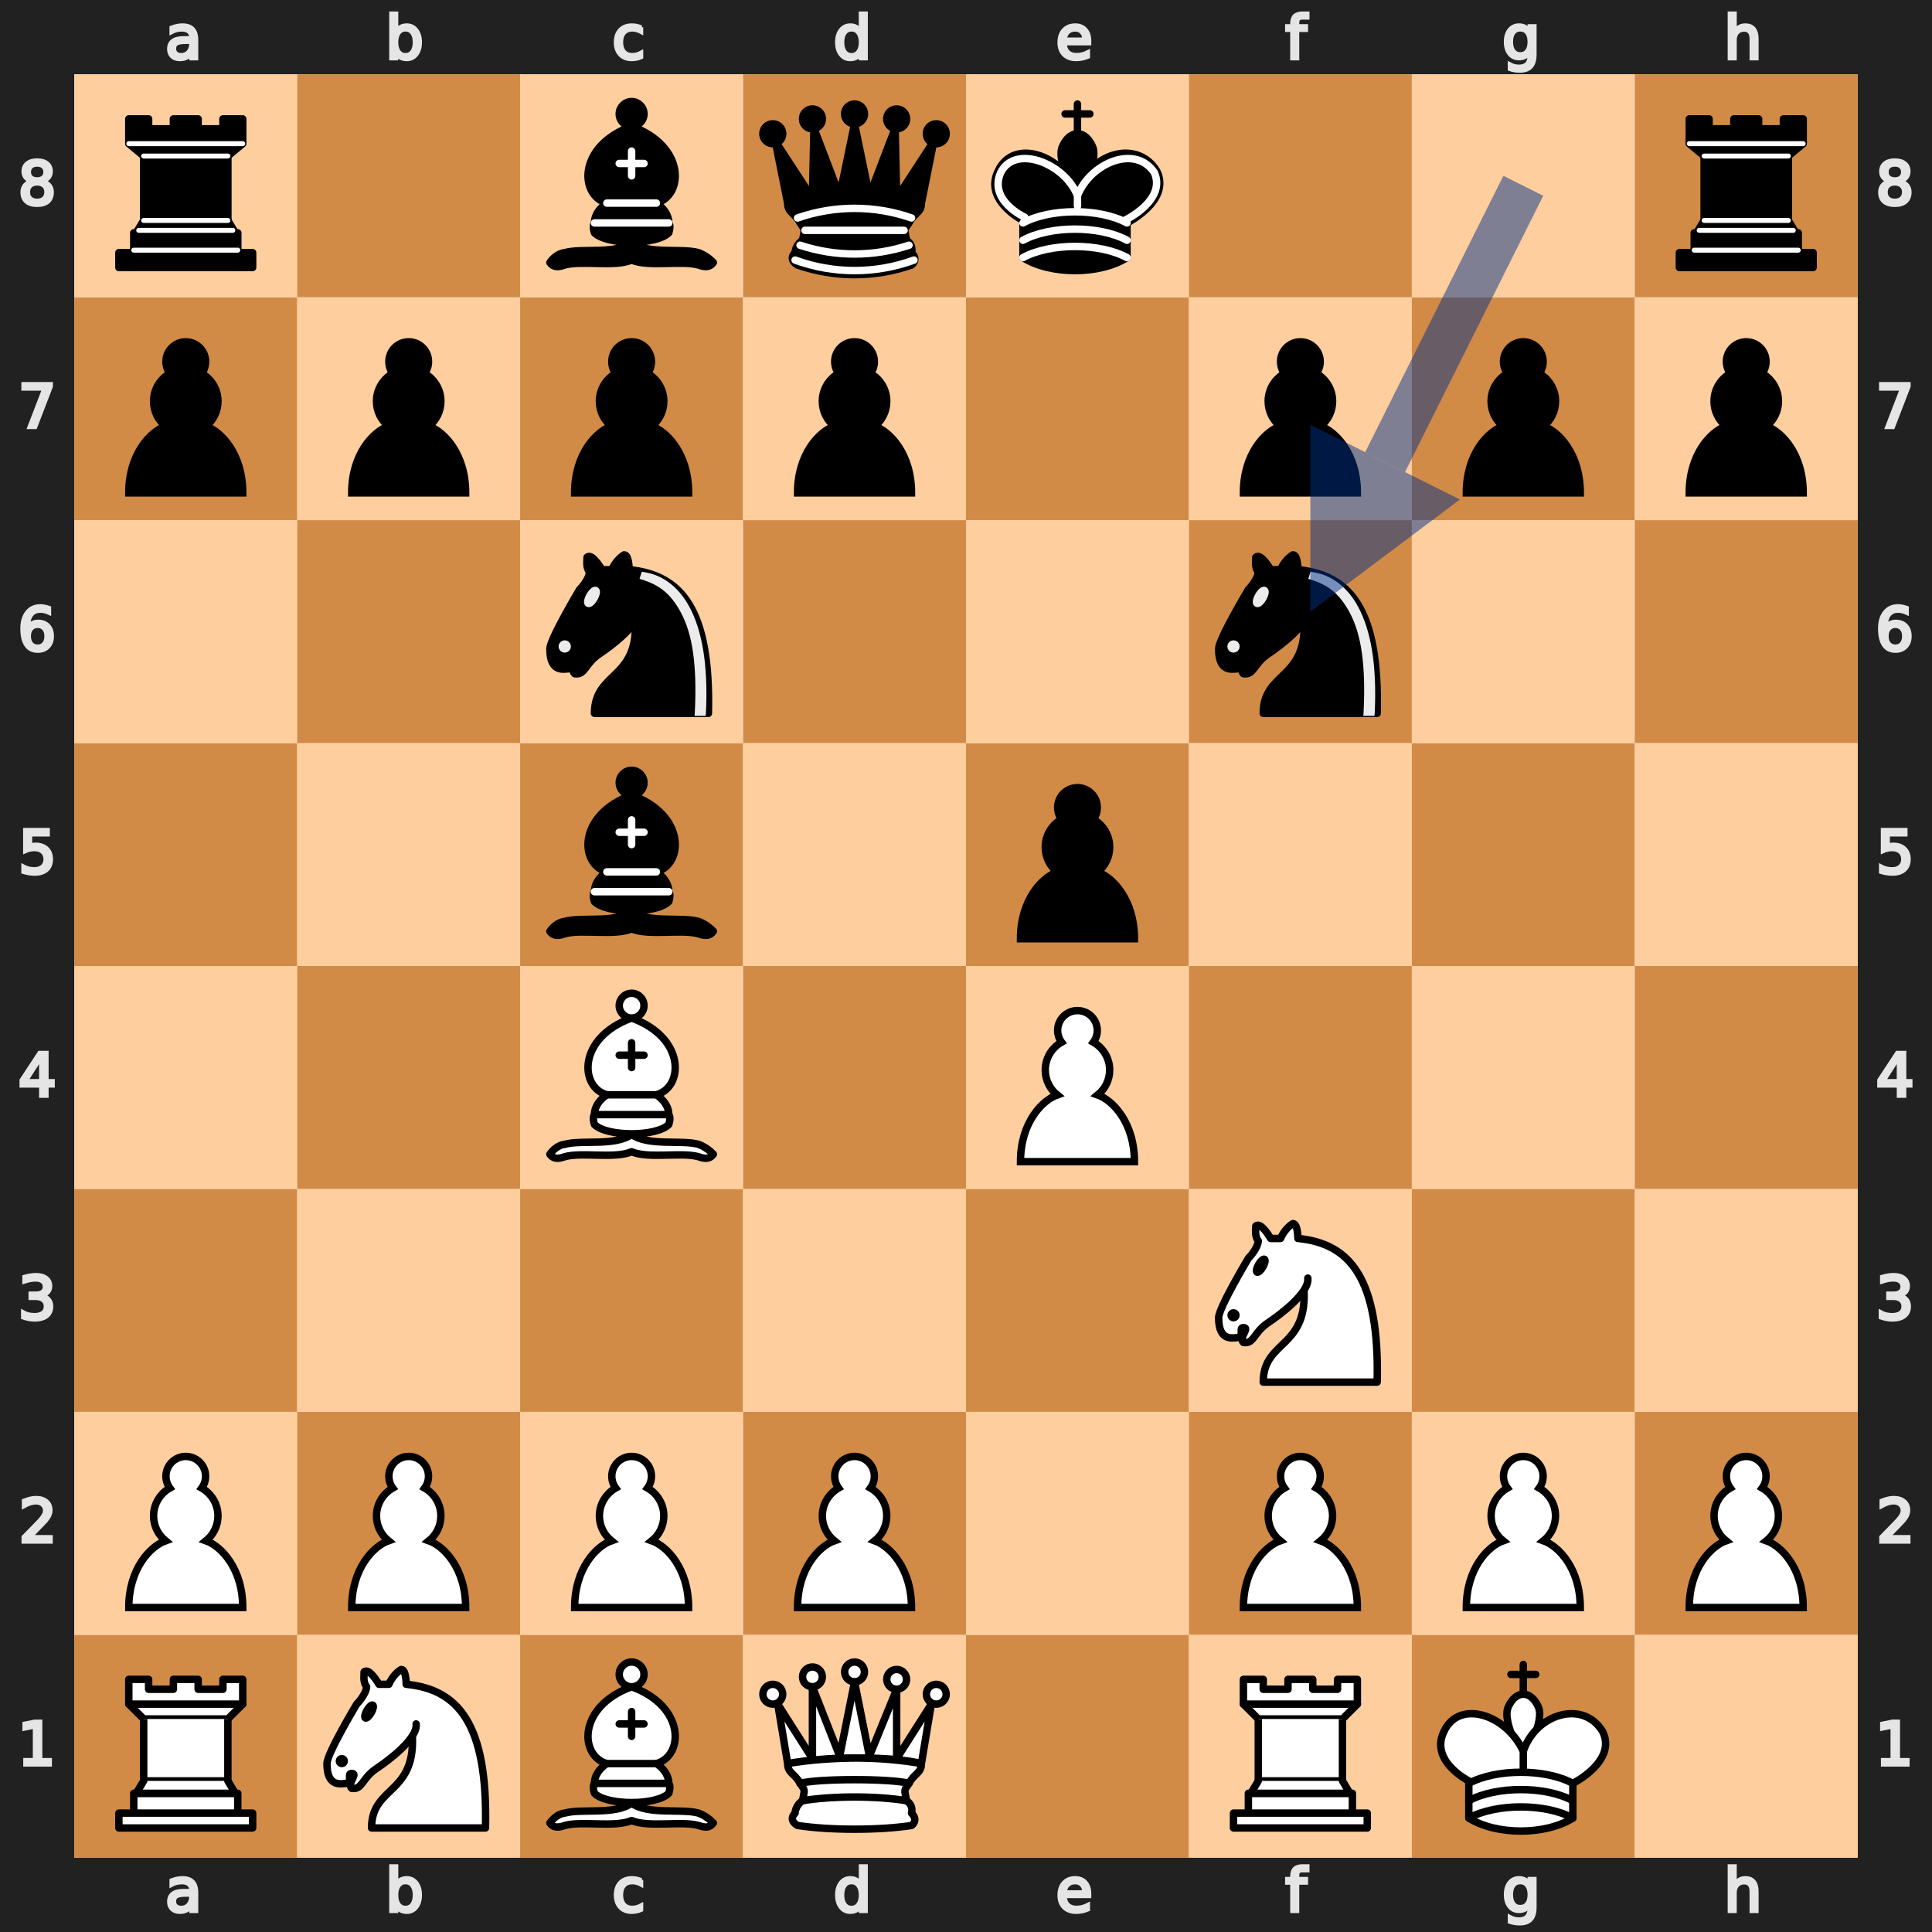
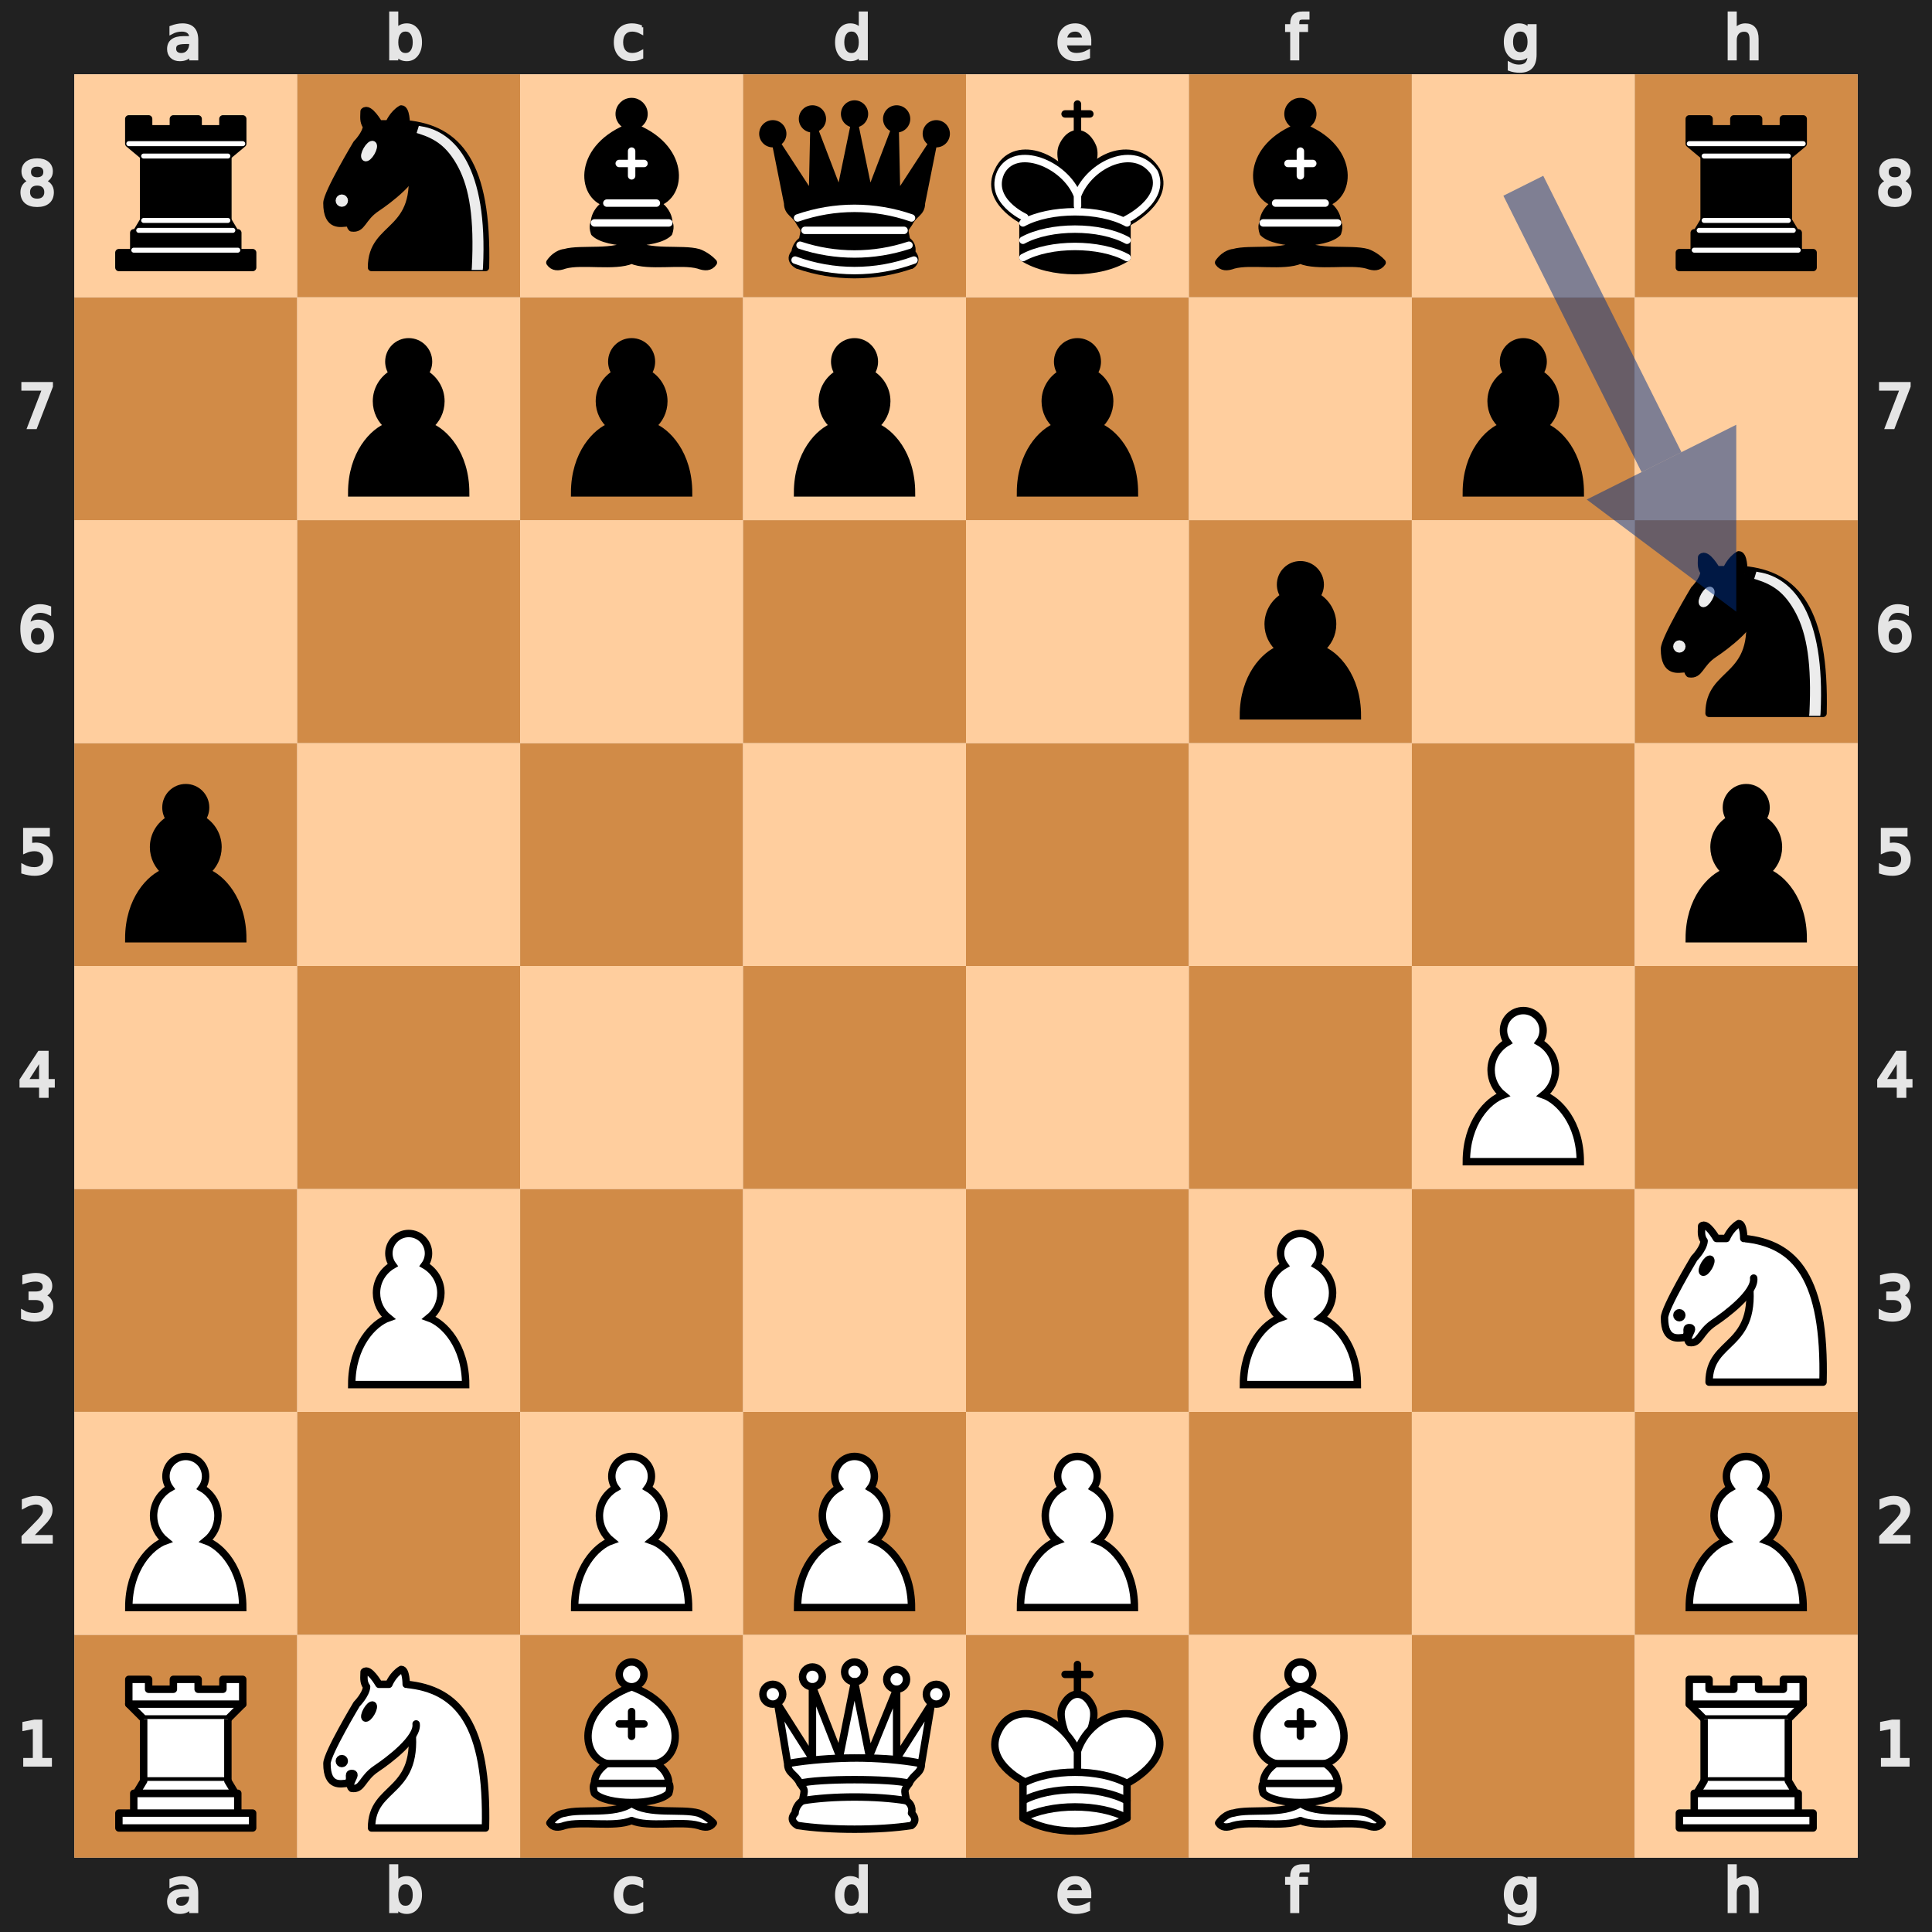
<svg xmlns="http://www.w3.org/2000/svg" xmlns:xlink="http://www.w3.org/1999/xlink" viewBox="0 0 390 390" width="400" height="400">
  <defs>
    <g id="white-pawn" class="white pawn">
      <path d="M22.5 9c-2.21 0-4 1.79-4 4 0 .89.29 1.71.78 2.38C17.33 16.5 16 18.59 16 21c0 2.03.94 3.84 2.41 5.03-3 1.06-7.41 5.55-7.41 13.47h23c0-7.92-4.41-12.41-7.41-13.47 1.47-1.19 2.41-3 2.41-5.03 0-2.41-1.33-4.5-3.28-5.62.49-.67.78-1.49.78-2.38 0-2.21-1.79-4-4-4z" fill="#fff" stroke="#000" stroke-width="1.5" stroke-linecap="round" />
    </g>
    <g id="white-knight" class="white knight" fill="none" fill-rule="evenodd" stroke="#000" stroke-width="1.5" stroke-linecap="round" stroke-linejoin="round">
      <path d="M 22,10 C 32.5,11 38.5,18 38,39 L 15,39 C 15,30 25,32.5 23,18" style="fill:#ffffff; stroke:#000000;" />
      <path d="M 24,18 C 24.38,20.91 18.45,25.37 16,27 C 13,29 13.18,31.34 11,31 C 9.958,30.06 12.41,27.96 11,28 C 10,28 11.19,29.23 10,30 C 9,30 5.997,31 6,26 C 6,24 12,14 12,14 C 12,14 13.89,12.1 14,10.5 C 13.27,9.506 13.5,8.5 13.5,7.5 C 14.5,6.5 16.5,10 16.5,10 L 18.5,10 C 18.5,10 19.28,8.008 21,7 C 22,7 22,10 22,10" style="fill:#ffffff; stroke:#000000;" />
      <path d="M 9.5 25.5 A 0.5 0.5 0 1 1 8.5,25.5 A 0.5 0.5 0 1 1 9.5 25.5 z" style="fill:#000000; stroke:#000000;" />
      <path d="M 15 15.5 A 0.5 1.5 0 1 1 14,15.5 A 0.5 1.5 0 1 1 15 15.5 z" transform="matrix(0.866,0.5,-0.5,0.866,9.693,-5.173)" style="fill:#000000; stroke:#000000;" />
    </g>
    <g id="white-bishop" class="white bishop" fill="none" fill-rule="evenodd" stroke="#000" stroke-width="1.5" stroke-linecap="round" stroke-linejoin="round">
      <g fill="#fff" stroke-linecap="butt">
        <path d="M9 36c3.39-.97 10.11.43 13.5-2 3.39 2.43 10.11 1.03 13.5 2 0 0 1.65.54 3 2-.68.97-1.65.99-3 .5-3.39-.97-10.11.46-13.5-1-3.39 1.46-10.11.03-13.5 1-1.354.49-2.323.47-3-.5 1.354-1.94 3-2 3-2zM15 32c2.5 2.5 12.5 2.5 15 0 .5-1.5 0-2 0-2 0-2.5-2.5-4-2.5-4 5.5-1.5 6-11.5-5-15.5-11 4-10.5 14-5 15.5 0 0-2.5 1.5-2.5 4 0 0-.5.5 0 2zM25 8a2.5 2.5 0 1 1-5 0 2.5 2.5 0 1 1 5 0z" />
      </g>
      <path d="M17.5 26h10M15 30h15m-7.5-14.5v5M20 18h5" stroke-linejoin="miter" />
    </g>
    <g id="white-rook" class="white rook" fill="#fff" fill-rule="evenodd" stroke="#000" stroke-width="1.5" stroke-linecap="round" stroke-linejoin="round">
      <path d="M9 39h27v-3H9v3zM12 36v-4h21v4H12zM11 14V9h4v2h5V9h5v2h5V9h4v5" stroke-linecap="butt" />
      <path d="M34 14l-3 3H14l-3-3" />
      <path d="M31 17v12.5H14V17" stroke-linecap="butt" stroke-linejoin="miter" />
      <path d="M31 29.5l1.5 2.5h-20l1.5-2.5" />
      <path d="M11 14h23" fill="none" stroke-linejoin="miter" />
    </g>
    <g id="white-queen" class="white queen" fill="#fff" fill-rule="evenodd" stroke="#000" stroke-width="1.5" stroke-linecap="round" stroke-linejoin="round">
      <path d="M8 12a2 2 0 1 1-4 0 2 2 0 1 1 4 0zM24.5 7.5a2 2 0 1 1-4 0 2 2 0 1 1 4 0zM41 12a2 2 0 1 1-4 0 2 2 0 1 1 4 0zM16 8.5a2 2 0 1 1-4 0 2 2 0 1 1 4 0zM33 9a2 2 0 1 1-4 0 2 2 0 1 1 4 0z" />
      <path d="M9 26c8.5-1.5 21-1.5 27 0l2-12-7 11V11l-5.5 13.5-3-15-3 15-5.5-14V25L7 14l2 12zM9 26c0 2 1.5 2 2.5 4 1 1.5 1 1 .5 3.5-1.5 1-1.5 2.5-1.5 2.5-1.5 1.5.5 2.5.5 2.5 6.5 1 16.5 1 23 0 0 0 1.5-1 0-2.5 0 0 .5-1.5-1-2.5-.5-2.5-.5-2 .5-3.5 1-2 2.5-2 2.5-4-8.5-1.5-18.5-1.5-27 0z" stroke-linecap="butt" />
      <path d="M11.5 30c3.5-1 18.5-1 22 0M12 33.5c6-1 15-1 21 0" fill="none" />
    </g>
    <g id="white-king" class="white king" fill="none" fill-rule="evenodd" stroke="#000" stroke-width="1.5" stroke-linecap="round" stroke-linejoin="round">
      <path d="M22.5 11.63V6M20 8h5" stroke-linejoin="miter" />
      <path d="M22.5 25s4.5-7.5 3-10.5c0 0-1-2.5-3-2.5s-3 2.5-3 2.5c-1.5 3 3 10.5 3 10.5" fill="#fff" stroke-linecap="butt" stroke-linejoin="miter" />
      <path d="M11.5 37c5.5 3.5 15.5 3.5 21 0v-7s9-4.5 6-10.5c-4-6.5-13.5-3.5-16 4V27v-3.5c-3.5-7.5-13-10.5-16-4-3 6 5 10 5 10V37z" fill="#fff" />
      <path d="M11.5 30c5.5-3 15.5-3 21 0m-21 3.5c5.5-3 15.5-3 21 0m-21 3.5c5.5-3 15.5-3 21 0" />
    </g>
    <g id="black-pawn" class="black pawn">
      <path d="M22.5 9c-2.21 0-4 1.79-4 4 0 .89.29 1.71.78 2.38C17.33 16.5 16 18.59 16 21c0 2.03.94 3.84 2.41 5.03-3 1.06-7.41 5.55-7.41 13.47h23c0-7.92-4.41-12.41-7.41-13.47 1.47-1.19 2.41-3 2.41-5.03 0-2.41-1.33-4.5-3.28-5.62.49-.67.78-1.49.78-2.38 0-2.21-1.79-4-4-4z" fill="#000" stroke="#000" stroke-width="1.5" stroke-linecap="round" />
    </g>
    <g id="black-knight" class="black knight" fill="none" fill-rule="evenodd" stroke="#000" stroke-width="1.5" stroke-linecap="round" stroke-linejoin="round">
      <path d="M 22,10 C 32.5,11 38.5,18 38,39 L 15,39 C 15,30 25,32.5 23,18" style="fill:#000000; stroke:#000000;" />
      <path d="M 24,18 C 24.38,20.91 18.45,25.37 16,27 C 13,29 13.18,31.34 11,31 C 9.958,30.06 12.41,27.96 11,28 C 10,28 11.19,29.23 10,30 C 9,30 5.997,31 6,26 C 6,24 12,14 12,14 C 12,14 13.89,12.1 14,10.5 C 13.27,9.506 13.5,8.5 13.5,7.5 C 14.5,6.5 16.5,10 16.5,10 L 18.5,10 C 18.5,10 19.28,8.008 21,7 C 22,7 22,10 22,10" style="fill:#000000; stroke:#000000;" />
      <path d="M 9.5 25.5 A 0.5 0.5 0 1 1 8.5,25.5 A 0.5 0.5 0 1 1 9.5 25.5 z" style="fill:#ececec; stroke:#ececec;" />
      <path d="M 15 15.5 A 0.5 1.5 0 1 1 14,15.5 A 0.5 1.5 0 1 1 15 15.5 z" transform="matrix(0.866,0.5,-0.5,0.866,9.693,-5.173)" style="fill:#ececec; stroke:#ececec;" />
      <path d="M 24.55,10.4 L 24.1,11.85 L 24.6,12 C 27.75,13 30.25,14.49 32.5,18.75 C 34.75,23.01 35.75,29.06 35.25,39 L 35.2,39.5 L 37.45,39.5 L 37.5,39 C 38,28.94 36.62,22.15 34.25,17.66 C 31.88,13.17 28.46,11.02 25.06,10.5 L 24.55,10.4 z " style="fill:#ececec; stroke:none;" />
    </g>
    <g id="black-bishop" class="black bishop" fill="none" fill-rule="evenodd" stroke="#000" stroke-width="1.5" stroke-linecap="round" stroke-linejoin="round">
      <path d="M9 36c3.39-.97 10.11.43 13.5-2 3.39 2.43 10.11 1.03 13.5 2 0 0 1.65.54 3 2-.68.97-1.65.99-3 .5-3.39-.97-10.11.46-13.5-1-3.39 1.46-10.11.03-13.5 1-1.354.49-2.323.47-3-.5 1.354-1.94 3-2 3-2zm6-4c2.5 2.5 12.5 2.5 15 0 .5-1.5 0-2 0-2 0-2.5-2.5-4-2.5-4 5.5-1.5 6-11.5-5-15.5-11 4-10.5 14-5 15.5 0 0-2.5 1.5-2.5 4 0 0-.5.5 0 2zM25 8a2.5 2.5 0 1 1-5 0 2.5 2.5 0 1 1 5 0z" fill="#000" stroke-linecap="butt" />
      <path d="M17.5 26h10M15 30h15m-7.5-14.5v5M20 18h5" stroke="#fff" stroke-linejoin="miter" />
    </g>
    <g id="black-rook" class="black rook" fill="#000" fill-rule="evenodd" stroke="#000" stroke-width="1.5" stroke-linecap="round" stroke-linejoin="round">
      <path d="M9 39h27v-3H9v3zM12.5 32l1.5-2.5h17l1.5 2.5h-20zM12 36v-4h21v4H12z" stroke-linecap="butt" />
      <path d="M14 29.5v-13h17v13H14z" stroke-linecap="butt" stroke-linejoin="miter" />
      <path d="M14 16.5L11 14h23l-3 2.5H14zM11 14V9h4v2h5V9h5v2h5V9h4v5H11z" stroke-linecap="butt" />
      <path d="M12 35.5h21M13 31.5h19M14 29.5h17M14 16.5h17M11 14h23" fill="none" stroke="#fff" stroke-width="1" stroke-linejoin="miter" />
    </g>
    <g id="black-queen" class="black queen" fill="#000" fill-rule="evenodd" stroke="#000" stroke-width="1.5" stroke-linecap="round" stroke-linejoin="round">
      <g fill="#000" stroke="none">
        <circle cx="6" cy="12" r="2.75" />
        <circle cx="14" cy="9" r="2.75" />
        <circle cx="22.5" cy="8" r="2.75" />
        <circle cx="31" cy="9" r="2.75" />
        <circle cx="39" cy="12" r="2.75" />
      </g>
      <path d="M9 26c8.5-1.5 21-1.5 27 0l2.5-12.5L31 25l-.3-14.1-5.2 13.6-3-14.5-3 14.5-5.2-13.6L14 25 6.5 13.5 9 26zM9 26c0 2 1.5 2 2.5 4 1 1.5 1 1 .5 3.5-1.5 1-1.5 2.5-1.5 2.5-1.5 1.5.5 2.5.5 2.5 6.5 1 16.5 1 23 0 0 0 1.5-1 0-2.5 0 0 .5-1.5-1-2.5-.5-2.5-.5-2 .5-3.5 1-2 2.5-2 2.5-4-8.5-1.5-18.5-1.5-27 0z" stroke-linecap="butt" />
      <path d="M11 38.5a35 35 1 0 0 23 0" fill="none" stroke-linecap="butt" />
      <path d="M11 29a35 35 1 0 1 23 0M12.5 31.5h20M11.5 34.5a35 35 1 0 0 22 0M10.5 37.5a35 35 1 0 0 24 0" fill="none" stroke="#fff" />
    </g>
    <g id="black-king" class="black king" fill="none" fill-rule="evenodd" stroke="#000" stroke-width="1.5" stroke-linecap="round" stroke-linejoin="round">
      <path d="M22.5 11.63V6" stroke-linejoin="miter" />
      <path d="M22.5 25s4.5-7.5 3-10.5c0 0-1-2.5-3-2.5s-3 2.5-3 2.5c-1.5 3 3 10.5 3 10.5" fill="#000" stroke-linecap="butt" stroke-linejoin="miter" />
      <path d="M11.5 37c5.5 3.5 15.5 3.5 21 0v-7s9-4.5 6-10.5c-4-6.5-13.5-3.5-16 4V27v-3.5c-3.5-7.5-13-10.5-16-4-3 6 5 10 5 10V37z" fill="#000" />
      <path d="M20 8h5" stroke-linejoin="miter" />
      <path d="M32 29.5s8.5-4 6.03-9.65C34.15 14 25 18 22.5 24.5l.01 2.1-.01-2.1C20 18 9.906 14 6.997 19.85c-2.497 5.65 4.853 9 4.853 9M11.5 30c5.5-3 15.5-3 21 0m-21 3.5c5.5-3 15.5-3 21 0m-21 3.5c5.5-3 15.5-3 21 0" stroke="#fff" />
    </g>
  </defs>
  <rect x="7.5" y="7.5" width="375" height="375" fill="none" stroke="#212121" stroke-width="15" />
  <g transform="translate(20, 1) scale(0.75, 0.75)" fill="#e5e5e5" stroke="#e5e5e5">
    <path d="M23.328 10.016q-1.742 0-2.414.398-.672.398-.672 1.36 0 .765.5 1.218.508.445 1.375.445 1.196 0 1.914-.843.727-.852.727-2.258v-.32zm2.867-.594v4.992h-1.437v-1.328q-.492.797-1.227 1.18-.734.375-1.797.375-1.343 0-2.14-.75-.79-.758-.79-2.024 0-1.476.985-2.226.992-.75 2.953-.75h2.016V8.75q0-.992-.656-1.531-.649-.547-1.829-.547-.75 0-1.46.18-.711.18-1.368.539V6.062q.79-.304 1.532-.453.742-.156 1.445-.156 1.898 0 2.836.984.937.985.937 2.985z" />
  </g>
  <g transform="translate(20, 375) scale(0.75, 0.75)" fill="#e5e5e5" stroke="#e5e5e5">
    <path d="M23.328 10.016q-1.742 0-2.414.398-.672.398-.672 1.36 0 .765.5 1.218.508.445 1.375.445 1.196 0 1.914-.843.727-.852.727-2.258v-.32zm2.867-.594v4.992h-1.437v-1.328q-.492.797-1.227 1.18-.734.375-1.797.375-1.343 0-2.14-.75-.79-.758-.79-2.024 0-1.476.985-2.226.992-.75 2.953-.75h2.016V8.75q0-.992-.656-1.531-.649-.547-1.829-.547-.75 0-1.46.18-.711.18-1.368.539V6.062q.79-.304 1.532-.453.742-.156 1.445-.156 1.898 0 2.836.984.937.985.937 2.985z" />
  </g>
  <g transform="translate(65, 1) scale(0.75, 0.75)" fill="#e5e5e5" stroke="#e5e5e5">
    <path d="M24.922 10.047q0-1.586-.656-2.485-.649-.906-1.79-.906-1.14 0-1.796.906-.649.899-.649 2.485 0 1.586.649 2.492.656.898 1.797.898 1.14 0 1.789-.898.656-.906.656-2.492zm-4.89-3.055q.452-.781 1.14-1.156.695-.383 1.656-.383 1.594 0 2.586 1.266 1 1.265 1 3.328 0 2.062-1 3.328-.992 1.266-2.586 1.266-.96 0-1.656-.375-.688-.383-1.14-1.164v1.312h-1.446V2.258h1.445z" />
  </g>
  <g transform="translate(65, 375) scale(0.75, 0.75)" fill="#e5e5e5" stroke="#e5e5e5">
    <path d="M24.922 10.047q0-1.586-.656-2.485-.649-.906-1.79-.906-1.14 0-1.796.906-.649.899-.649 2.485 0 1.586.649 2.492.656.898 1.797.898 1.14 0 1.789-.898.656-.906.656-2.492zm-4.89-3.055q.452-.781 1.14-1.156.695-.383 1.656-.383 1.594 0 2.586 1.266 1 1.265 1 3.328 0 2.062-1 3.328-.992 1.266-2.586 1.266-.96 0-1.656-.375-.688-.383-1.14-1.164v1.312h-1.446V2.258h1.445z" />
  </g>
  <g transform="translate(110, 1) scale(0.75, 0.75)" fill="#e5e5e5" stroke="#e5e5e5">
    <path d="M25.96 6v1.344q-.608-.336-1.226-.5-.609-.172-1.234-.172-1.398 0-2.172.89-.773.883-.773 2.485 0 1.601.773 2.492.774.883 2.172.883.625 0 1.234-.164.618-.172 1.227-.508v1.328q-.602.281-1.25.422-.64.14-1.367.14-1.977 0-3.14-1.242-1.165-1.242-1.165-3.351 0-2.14 1.172-3.367 1.18-1.227 3.227-1.227.664 0 1.296.14.633.134 1.227.407z" />
  </g>
  <g transform="translate(110, 375) scale(0.75, 0.75)" fill="#e5e5e5" stroke="#e5e5e5">
    <path d="M25.96 6v1.344q-.608-.336-1.226-.5-.609-.172-1.234-.172-1.398 0-2.172.89-.773.883-.773 2.485 0 1.601.773 2.492.774.883 2.172.883.625 0 1.234-.164.618-.172 1.227-.508v1.328q-.602.281-1.25.422-.64.14-1.367.14-1.977 0-3.14-1.242-1.165-1.242-1.165-3.351 0-2.14 1.172-3.367 1.18-1.227 3.227-1.227.664 0 1.296.14.633.134 1.227.407z" />
  </g>
  <g transform="translate(155, 1) scale(0.75, 0.75)" fill="#e5e5e5" stroke="#e5e5e5">
    <path d="M24.973 6.992V2.258h1.437v12.156h-1.437v-1.312q-.453.78-1.149 1.164-.687.375-1.656.375-1.586 0-2.586-1.266-.992-1.266-.992-3.328 0-2.063.992-3.328 1-1.266 2.586-1.266.969 0 1.656.383.696.375 1.149 1.156zm-4.899 3.055q0 1.586.649 2.492.656.898 1.797.898 1.14 0 1.796-.898.657-.906.657-2.492 0-1.586-.657-2.485-.656-.906-1.796-.906-1.141 0-1.797.906-.649.899-.649 2.485z" />
  </g>
  <g transform="translate(155, 375) scale(0.75, 0.75)" fill="#e5e5e5" stroke="#e5e5e5">
    <path d="M24.973 6.992V2.258h1.437v12.156h-1.437v-1.312q-.453.78-1.149 1.164-.687.375-1.656.375-1.586 0-2.586-1.266-.992-1.266-.992-3.328 0-2.063.992-3.328 1-1.266 2.586-1.266.969 0 1.656.383.696.375 1.149 1.156zm-4.899 3.055q0 1.586.649 2.492.656.898 1.797.898 1.14 0 1.796-.898.657-.906.657-2.492 0-1.586-.657-2.485-.656-.906-1.796-.906-1.141 0-1.797.906-.649.899-.649 2.485z" />
  </g>
  <g transform="translate(200, 1) scale(0.75, 0.75)" fill="#e5e5e5" stroke="#e5e5e5">
    <path d="M26.555 9.68v.703h-6.61q.094 1.484.89 2.265.806.774 2.235.774.828 0 1.602-.203.781-.203 1.547-.61v1.36q-.774.328-1.586.5-.813.172-1.649.172-2.093 0-3.32-1.22-1.219-1.218-1.219-3.296 0-2.148 1.157-3.406 1.164-1.266 3.132-1.266 1.766 0 2.79 1.14 1.03 1.134 1.03 3.087zm-1.438-.422q-.015-1.18-.664-1.883-.64-.703-1.703-.703-1.203 0-1.93.68-.718.68-.828 1.914z" />
  </g>
  <g transform="translate(200, 375) scale(0.75, 0.75)" fill="#e5e5e5" stroke="#e5e5e5">
    <path d="M26.555 9.68v.703h-6.61q.094 1.484.89 2.265.806.774 2.235.774.828 0 1.602-.203.781-.203 1.547-.61v1.36q-.774.328-1.586.5-.813.172-1.649.172-2.093 0-3.32-1.22-1.219-1.218-1.219-3.296 0-2.148 1.157-3.406 1.164-1.266 3.132-1.266 1.766 0 2.79 1.14 1.03 1.134 1.03 3.087zm-1.438-.422q-.015-1.18-.664-1.883-.64-.703-1.703-.703-1.203 0-1.93.68-.718.68-.828 1.914z" />
  </g>
  <g transform="translate(245, 1) scale(0.75, 0.75)" fill="#e5e5e5" stroke="#e5e5e5">
    <path d="M25.285 2.258v1.195H23.91q-.773 0-1.078.313-.297.312-.297 1.125v.773h2.367v1.117h-2.367v7.633H21.09V6.781h-1.375V5.664h1.375v-.61q0-1.46.68-2.124.68-.672 2.156-.672z" />
  </g>
  <g transform="translate(245, 375) scale(0.75, 0.75)" fill="#e5e5e5" stroke="#e5e5e5">
    <path d="M25.285 2.258v1.195H23.91q-.773 0-1.078.313-.297.312-.297 1.125v.773h2.367v1.117h-2.367v7.633H21.09V6.781h-1.375V5.664h1.375v-.61q0-1.46.68-2.124.68-.672 2.156-.672z" />
  </g>
  <g transform="translate(290, 1) scale(0.75, 0.75)" fill="#e5e5e5" stroke="#e5e5e5">
    <path d="M24.973 9.937q0-1.562-.649-2.421-.64-.86-1.804-.86-1.157 0-1.805.86-.64.859-.64 2.421 0 1.555.64 2.415.648.859 1.805.859 1.164 0 1.804-.86.649-.859.649-2.414zm1.437 3.391q0 2.234-.992 3.32-.992 1.094-3.04 1.094-.757 0-1.429-.117-.672-.11-1.304-.344v-1.398q.632.344 1.25.508.617.164 1.257.164 1.414 0 2.118-.743.703-.734.703-2.226v-.711q-.446.773-1.141 1.156-.695.383-1.664.383-1.61 0-2.594-1.227-.984-1.226-.984-3.25 0-2.03.984-3.257.985-1.227 2.594-1.227.969 0 1.664.383t1.14 1.156V5.664h1.438z" />
  </g>
  <g transform="translate(290, 375) scale(0.75, 0.75)" fill="#e5e5e5" stroke="#e5e5e5">
    <path d="M24.973 9.937q0-1.562-.649-2.421-.64-.86-1.804-.86-1.157 0-1.805.86-.64.859-.64 2.421 0 1.555.64 2.415.648.859 1.805.859 1.164 0 1.804-.86.649-.859.649-2.414zm1.437 3.391q0 2.234-.992 3.32-.992 1.094-3.04 1.094-.757 0-1.429-.117-.672-.11-1.304-.344v-1.398q.632.344 1.25.508.617.164 1.257.164 1.414 0 2.118-.743.703-.734.703-2.226v-.711q-.446.773-1.141 1.156-.695.383-1.664.383-1.61 0-2.594-1.227-.984-1.226-.984-3.25 0-2.03.984-3.257.985-1.227 2.594-1.227.969 0 1.664.383t1.14 1.156V5.664h1.438z" />
  </g>
  <g transform="translate(335, 1) scale(0.75, 0.75)" fill="#e5e5e5" stroke="#e5e5e5">
    <path d="M26.164 9.133v5.281h-1.437V9.18q0-1.243-.485-1.86-.484-.617-1.453-.617-1.164 0-1.836.742-.672.742-.672 2.024v4.945h-1.445V2.258h1.445v4.765q.516-.789 1.211-1.18.703-.39 1.617-.39 1.508 0 2.282.938.773.93.773 2.742z" />
  </g>
  <g transform="translate(335, 375) scale(0.75, 0.75)" fill="#e5e5e5" stroke="#e5e5e5">
    <path d="M26.164 9.133v5.281h-1.437V9.18q0-1.243-.485-1.86-.484-.617-1.453-.617-1.164 0-1.836.742-.672.742-.672 2.024v4.945h-1.445V2.258h1.445v4.765q.516-.789 1.211-1.18.703-.39 1.617-.39 1.508 0 2.282.938.773.93.773 2.742z" />
  </g>
  <g transform="translate(0, 335) scale(0.75, 0.75)" fill="#e5e5e5" stroke="#e5e5e5">
    <path d="M6.754 26.996h2.578v-8.898l-2.805.562v-1.437l2.79-.563h1.578v10.336h2.578v1.328h-6.72z" />
  </g>
  <g transform="translate(375, 335) scale(0.75, 0.75)" fill="#e5e5e5" stroke="#e5e5e5">
    <path d="M6.754 26.996h2.578v-8.898l-2.805.562v-1.437l2.79-.563h1.578v10.336h2.578v1.328h-6.72z" />
  </g>
  <g transform="translate(0, 290) scale(0.75, 0.75)" fill="#e5e5e5" stroke="#e5e5e5">
    <path d="M8.195 26.996h5.508v1.328H6.297v-1.328q.898-.93 2.445-2.492 1.555-1.57 1.953-2.024.758-.851 1.055-1.437.305-.594.305-1.164 0-.93-.657-1.516-.648-.586-1.695-.586-.742 0-1.57.258-.82.258-1.758.781v-1.593q.953-.383 1.781-.578.828-.196 1.516-.196 1.812 0 2.89.906 1.079.907 1.079 2.422 0 .72-.274 1.368-.265.64-.976 1.515-.196.227-1.243 1.313-1.046 1.078-2.953 3.023z" />
  </g>
  <g transform="translate(375, 290) scale(0.75, 0.75)" fill="#e5e5e5" stroke="#e5e5e5">
    <path d="M8.195 26.996h5.508v1.328H6.297v-1.328q.898-.93 2.445-2.492 1.555-1.57 1.953-2.024.758-.851 1.055-1.437.305-.594.305-1.164 0-.93-.657-1.516-.648-.586-1.695-.586-.742 0-1.57.258-.82.258-1.758.781v-1.593q.953-.383 1.781-.578.828-.196 1.516-.196 1.812 0 2.89.906 1.079.907 1.079 2.422 0 .72-.274 1.368-.265.64-.976 1.515-.196.227-1.243 1.313-1.046 1.078-2.953 3.023z" />
  </g>
  <g transform="translate(0, 245) scale(0.75, 0.75)" fill="#e5e5e5" stroke="#e5e5e5">
    <path d="M11.434 22.035q1.132.242 1.765 1.008.64.766.64 1.89 0 1.727-1.187 2.672-1.187.946-3.375.946-.734 0-1.515-.149-.774-.14-1.602-.43V26.45q.656.383 1.438.578.78.196 1.632.196 1.485 0 2.258-.586.782-.586.782-1.703 0-1.032-.727-1.61-.719-.586-2.008-.586h-1.36v-1.297h1.423q1.164 0 1.78-.46.618-.47.618-1.344 0-.899-.64-1.375-.633-.485-1.82-.485-.65 0-1.391.141-.743.14-1.633.437V16.95q.898-.25 1.68-.375.788-.125 1.484-.125 1.797 0 2.844.82 1.046.813 1.046 2.204 0 .968-.554 1.64-.555.664-1.578.922z" />
  </g>
  <g transform="translate(375, 245) scale(0.75, 0.75)" fill="#e5e5e5" stroke="#e5e5e5">
    <path d="M11.434 22.035q1.132.242 1.765 1.008.64.766.64 1.89 0 1.727-1.187 2.672-1.187.946-3.375.946-.734 0-1.515-.149-.774-.14-1.602-.43V26.45q.656.383 1.438.578.78.196 1.632.196 1.485 0 2.258-.586.782-.586.782-1.703 0-1.032-.727-1.61-.719-.586-2.008-.586h-1.36v-1.297h1.423q1.164 0 1.78-.46.618-.47.618-1.344 0-.899-.64-1.375-.633-.485-1.82-.485-.65 0-1.391.141-.743.14-1.633.437V16.95q.898-.25 1.68-.375.788-.125 1.484-.125 1.797 0 2.844.82 1.046.813 1.046 2.204 0 .968-.554 1.64-.555.664-1.578.922z" />
  </g>
  <g transform="translate(0, 200) scale(0.75, 0.75)" fill="#e5e5e5" stroke="#e5e5e5">
    <path d="M11.016 18.035L7.03 24.262h3.985zm-.414-1.375h1.984v7.602h1.664v1.312h-1.664v2.75h-1.57v-2.75H5.75v-1.523z" />
  </g>
  <g transform="translate(375, 200) scale(0.75, 0.75)" fill="#e5e5e5" stroke="#e5e5e5">
    <path d="M11.016 18.035L7.03 24.262h3.985zm-.414-1.375h1.984v7.602h1.664v1.312h-1.664v2.75h-1.57v-2.75H5.75v-1.523z" />
  </g>
  <g transform="translate(0, 155) scale(0.75, 0.75)" fill="#e5e5e5" stroke="#e5e5e5">
    <path d="M6.719 16.66h6.195v1.328h-4.75v2.86q.344-.118.688-.172.343-.063.687-.063 1.953 0 3.094 1.07 1.14 1.07 1.14 2.899 0 1.883-1.171 2.93-1.172 1.039-3.305 1.039-.735 0-1.5-.125-.758-.125-1.57-.375v-1.586q.703.383 1.453.57.75.188 1.586.188 1.351 0 2.14-.711.79-.711.79-1.93 0-1.219-.79-1.93-.789-.71-2.14-.71-.633 0-1.266.14-.625.14-1.281.438z" />
  </g>
  <g transform="translate(375, 155) scale(0.75, 0.75)" fill="#e5e5e5" stroke="#e5e5e5">
    <path d="M6.719 16.66h6.195v1.328h-4.75v2.86q.344-.118.688-.172.343-.063.687-.063 1.953 0 3.094 1.07 1.14 1.07 1.14 2.899 0 1.883-1.171 2.93-1.172 1.039-3.305 1.039-.735 0-1.5-.125-.758-.125-1.57-.375v-1.586q.703.383 1.453.57.75.188 1.586.188 1.351 0 2.14-.711.79-.711.79-1.93 0-1.219-.79-1.93-.789-.71-2.14-.71-.633 0-1.266.14-.625.14-1.281.438z" />
  </g>
  <g transform="translate(0, 110) scale(0.75, 0.75)" fill="#e5e5e5" stroke="#e5e5e5">
    <path d="M10.137 21.863q-1.063 0-1.688.727-.617.726-.617 1.992 0 1.258.617 1.992.625.727 1.688.727 1.062 0 1.68-.727.624-.734.624-1.992 0-1.266-.625-1.992-.617-.727-1.68-.727zm3.133-4.945v1.437q-.594-.28-1.204-.43-.601-.148-1.195-.148-1.562 0-2.39 1.055-.82 1.055-.938 3.188.46-.68 1.156-1.04.696-.367 1.531-.367 1.758 0 2.774 1.07 1.023 1.063 1.023 2.899 0 1.797-1.062 2.883-1.063 1.086-2.828 1.086-2.024 0-3.094-1.547-1.07-1.555-1.07-4.5 0-2.766 1.312-4.406 1.313-1.649 3.524-1.649.593 0 1.195.117.61.118 1.266.352z" />
  </g>
  <g transform="translate(375, 110) scale(0.75, 0.75)" fill="#e5e5e5" stroke="#e5e5e5">
    <path d="M10.137 21.863q-1.063 0-1.688.727-.617.726-.617 1.992 0 1.258.617 1.992.625.727 1.688.727 1.062 0 1.68-.727.624-.734.624-1.992 0-1.266-.625-1.992-.617-.727-1.68-.727zm3.133-4.945v1.437q-.594-.28-1.204-.43-.601-.148-1.195-.148-1.562 0-2.39 1.055-.82 1.055-.938 3.188.46-.68 1.156-1.04.696-.367 1.531-.367 1.758 0 2.774 1.07 1.023 1.063 1.023 2.899 0 1.797-1.062 2.883-1.063 1.086-2.828 1.086-2.024 0-3.094-1.547-1.07-1.555-1.07-4.5 0-2.766 1.312-4.406 1.313-1.649 3.524-1.649.593 0 1.195.117.61.118 1.266.352z" />
  </g>
  <g transform="translate(0, 65) scale(0.75, 0.75)" fill="#e5e5e5" stroke="#e5e5e5">
    <path d="M6.25 16.66h7.5v.672L9.516 28.324H7.867l3.985-10.336H6.25z" />
  </g>
  <g transform="translate(375, 65) scale(0.75, 0.75)" fill="#e5e5e5" stroke="#e5e5e5">
    <path d="M6.25 16.66h7.5v.672L9.516 28.324H7.867l3.985-10.336H6.25z" />
  </g>
  <g transform="translate(0, 20) scale(0.75, 0.75)" fill="#e5e5e5" stroke="#e5e5e5">
    <path d="M10 22.785q-1.125 0-1.773.602-.641.601-.641 1.656t.64 1.656q.649.602 1.774.602t1.773-.602q.649-.61.649-1.656 0-1.055-.649-1.656-.64-.602-1.773-.602zm-1.578-.672q-1.016-.25-1.586-.945-.563-.695-.563-1.695 0-1.399.993-2.211 1-.813 2.734-.813 1.742 0 2.734.813.993.812.993 2.21 0 1-.57 1.696-.563.695-1.571.945 1.14.266 1.773 1.04.641.773.641 1.89 0 1.695-1.04 2.602-1.03.906-2.96.906t-2.969-.906Q6 26.738 6 25.043q0-1.117.64-1.89.641-.774 1.782-1.04zm-.578-2.492q0 .906.562 1.414.57.508 1.594.508 1.016 0 1.586-.508.578-.508.578-1.414 0-.906-.578-1.414-.57-.508-1.586-.508-1.023 0-1.594.508-.562.508-.562 1.414z" />
  </g>
  <g transform="translate(375, 20) scale(0.75, 0.75)" fill="#e5e5e5" stroke="#e5e5e5">
    <path d="M10 22.785q-1.125 0-1.773.602-.641.601-.641 1.656t.64 1.656q.649.602 1.774.602t1.773-.602q.649-.61.649-1.656 0-1.055-.649-1.656-.64-.602-1.773-.602zm-1.578-.672q-1.016-.25-1.586-.945-.563-.695-.563-1.695 0-1.399.993-2.211 1-.813 2.734-.813 1.742 0 2.734.813.993.812.993 2.21 0 1-.57 1.696-.563.695-1.571.945 1.14.266 1.773 1.04.641.773.641 1.89 0 1.695-1.04 2.602-1.03.906-2.96.906t-2.969-.906Q6 26.738 6 25.043q0-1.117.64-1.89.641-.774 1.782-1.04zm-.578-2.492q0 .906.562 1.414.57.508 1.594.508 1.016 0 1.586-.508.578-.508.578-1.414 0-.906-.578-1.414-.57-.508-1.586-.508-1.023 0-1.594.508-.562.508-.562 1.414z" />
  </g>
  <rect x="15" y="330" width="45" height="45" class="square dark a1" stroke="none" fill="#d18b47" />
  <rect x="60" y="330" width="45" height="45" class="square light b1" stroke="none" fill="#ffce9e" />
  <rect x="105" y="330" width="45" height="45" class="square dark c1" stroke="none" fill="#d18b47" />
  <rect x="150" y="330" width="45" height="45" class="square light d1" stroke="none" fill="#ffce9e" />
  <rect x="195" y="330" width="45" height="45" class="square dark e1" stroke="none" fill="#d18b47" />
  <rect x="240" y="330" width="45" height="45" class="square light f1" stroke="none" fill="#ffce9e" />
  <rect x="285" y="330" width="45" height="45" class="square dark g1" stroke="none" fill="#d18b47" />
  <rect x="330" y="330" width="45" height="45" class="square light h1" stroke="none" fill="#ffce9e" />
  <rect x="15" y="285" width="45" height="45" class="square light a2" stroke="none" fill="#ffce9e" />
  <rect x="60" y="285" width="45" height="45" class="square dark b2" stroke="none" fill="#d18b47" />
  <rect x="105" y="285" width="45" height="45" class="square light c2" stroke="none" fill="#ffce9e" />
  <rect x="150" y="285" width="45" height="45" class="square dark d2" stroke="none" fill="#d18b47" />
  <rect x="195" y="285" width="45" height="45" class="square light e2" stroke="none" fill="#ffce9e" />
  <rect x="240" y="285" width="45" height="45" class="square dark f2" stroke="none" fill="#d18b47" />
  <rect x="285" y="285" width="45" height="45" class="square light g2" stroke="none" fill="#ffce9e" />
  <rect x="330" y="285" width="45" height="45" class="square dark h2" stroke="none" fill="#d18b47" />
  <rect x="15" y="240" width="45" height="45" class="square dark a3" stroke="none" fill="#d18b47" />
  <rect x="60" y="240" width="45" height="45" class="square light b3" stroke="none" fill="#ffce9e" />
  <rect x="105" y="240" width="45" height="45" class="square dark c3" stroke="none" fill="#d18b47" />
  <rect x="150" y="240" width="45" height="45" class="square light d3" stroke="none" fill="#ffce9e" />
  <rect x="195" y="240" width="45" height="45" class="square dark e3" stroke="none" fill="#d18b47" />
  <rect x="240" y="240" width="45" height="45" class="square light f3" stroke="none" fill="#ffce9e" />
  <rect x="285" y="240" width="45" height="45" class="square dark g3" stroke="none" fill="#d18b47" />
  <rect x="330" y="240" width="45" height="45" class="square light h3" stroke="none" fill="#ffce9e" />
  <rect x="15" y="195" width="45" height="45" class="square light a4" stroke="none" fill="#ffce9e" />
  <rect x="60" y="195" width="45" height="45" class="square dark b4" stroke="none" fill="#d18b47" />
  <rect x="105" y="195" width="45" height="45" class="square light c4" stroke="none" fill="#ffce9e" />
  <rect x="150" y="195" width="45" height="45" class="square dark d4" stroke="none" fill="#d18b47" />
  <rect x="195" y="195" width="45" height="45" class="square light e4" stroke="none" fill="#ffce9e" />
  <rect x="240" y="195" width="45" height="45" class="square dark f4" stroke="none" fill="#d18b47" />
  <rect x="285" y="195" width="45" height="45" class="square light g4" stroke="none" fill="#ffce9e" />
  <rect x="330" y="195" width="45" height="45" class="square dark h4" stroke="none" fill="#d18b47" />
  <rect x="15" y="150" width="45" height="45" class="square dark a5" stroke="none" fill="#d18b47" />
  <rect x="60" y="150" width="45" height="45" class="square light b5" stroke="none" fill="#ffce9e" />
  <rect x="105" y="150" width="45" height="45" class="square dark c5" stroke="none" fill="#d18b47" />
  <rect x="150" y="150" width="45" height="45" class="square light d5" stroke="none" fill="#ffce9e" />
  <rect x="195" y="150" width="45" height="45" class="square dark e5" stroke="none" fill="#d18b47" />
  <rect x="240" y="150" width="45" height="45" class="square light f5" stroke="none" fill="#ffce9e" />
  <rect x="285" y="150" width="45" height="45" class="square dark g5" stroke="none" fill="#d18b47" />
  <rect x="330" y="150" width="45" height="45" class="square light h5" stroke="none" fill="#ffce9e" />
  <rect x="15" y="105" width="45" height="45" class="square light a6" stroke="none" fill="#ffce9e" />
  <rect x="60" y="105" width="45" height="45" class="square dark b6" stroke="none" fill="#d18b47" />
  <rect x="105" y="105" width="45" height="45" class="square light c6" stroke="none" fill="#ffce9e" />
  <rect x="150" y="105" width="45" height="45" class="square dark d6" stroke="none" fill="#d18b47" />
  <rect x="195" y="105" width="45" height="45" class="square light e6" stroke="none" fill="#ffce9e" />
  <rect x="240" y="105" width="45" height="45" class="square dark f6" stroke="none" fill="#d18b47" />
  <rect x="285" y="105" width="45" height="45" class="square light g6" stroke="none" fill="#ffce9e" />
  <rect x="330" y="105" width="45" height="45" class="square dark h6" stroke="none" fill="#d18b47" />
  <rect x="15" y="60" width="45" height="45" class="square dark a7" stroke="none" fill="#d18b47" />
  <rect x="60" y="60" width="45" height="45" class="square light b7" stroke="none" fill="#ffce9e" />
  <rect x="105" y="60" width="45" height="45" class="square dark c7" stroke="none" fill="#d18b47" />
  <rect x="150" y="60" width="45" height="45" class="square light d7" stroke="none" fill="#ffce9e" />
  <rect x="195" y="60" width="45" height="45" class="square dark e7" stroke="none" fill="#d18b47" />
  <rect x="240" y="60" width="45" height="45" class="square light f7" stroke="none" fill="#ffce9e" />
  <rect x="285" y="60" width="45" height="45" class="square dark g7" stroke="none" fill="#d18b47" />
  <rect x="330" y="60" width="45" height="45" class="square light h7" stroke="none" fill="#ffce9e" />
  <rect x="15" y="15" width="45" height="45" class="square light a8" stroke="none" fill="#ffce9e" />
  <rect x="60" y="15" width="45" height="45" class="square dark b8" stroke="none" fill="#d18b47" />
  <rect x="105" y="15" width="45" height="45" class="square light c8" stroke="none" fill="#ffce9e" />
  <rect x="150" y="15" width="45" height="45" class="square dark d8" stroke="none" fill="#d18b47" />
  <rect x="195" y="15" width="45" height="45" class="square light e8" stroke="none" fill="#ffce9e" />
  <rect x="240" y="15" width="45" height="45" class="square dark f8" stroke="none" fill="#d18b47" />
  <rect x="285" y="15" width="45" height="45" class="square light g8" stroke="none" fill="#ffce9e" />
  <rect x="330" y="15" width="45" height="45" class="square dark h8" stroke="none" fill="#d18b47" />
  <use href="#white-rook" xlink:href="#white-rook" transform="translate(15, 330)" />
  <use href="#white-knight" xlink:href="#white-knight" transform="translate(60, 330)" />
  <use href="#white-bishop" xlink:href="#white-bishop" transform="translate(105, 330)" />
  <use href="#white-queen" xlink:href="#white-queen" transform="translate(150, 330)" />
-   <use href="#white-rook" xlink:href="#white-rook" transform="translate(240, 330)" />
-   <use href="#white-king" xlink:href="#white-king" transform="translate(285, 330)" />
+   <use href="#white-king" xlink:href="#white-king" transform="translate(195, 330)" />
+   <use href="#white-bishop" xlink:href="#white-bishop" transform="translate(240, 330)" />
+   <use href="#white-rook" xlink:href="#white-rook" transform="translate(330, 330)" />
  <use href="#white-pawn" xlink:href="#white-pawn" transform="translate(15, 285)" />
-   <use href="#white-pawn" xlink:href="#white-pawn" transform="translate(60, 285)" />
  <use href="#white-pawn" xlink:href="#white-pawn" transform="translate(105, 285)" />
  <use href="#white-pawn" xlink:href="#white-pawn" transform="translate(150, 285)" />
-   <use href="#white-pawn" xlink:href="#white-pawn" transform="translate(240, 285)" />
-   <use href="#white-pawn" xlink:href="#white-pawn" transform="translate(285, 285)" />
+   <use href="#white-pawn" xlink:href="#white-pawn" transform="translate(195, 285)" />
  <use href="#white-pawn" xlink:href="#white-pawn" transform="translate(330, 285)" />
-   <use href="#white-knight" xlink:href="#white-knight" transform="translate(240, 240)" />
-   <use href="#white-bishop" xlink:href="#white-bishop" transform="translate(105, 195)" />
-   <use href="#white-pawn" xlink:href="#white-pawn" transform="translate(195, 195)" />
-   <use href="#black-bishop" xlink:href="#black-bishop" transform="translate(105, 150)" />
-   <use href="#black-pawn" xlink:href="#black-pawn" transform="translate(195, 150)" />
-   <use href="#black-knight" xlink:href="#black-knight" transform="translate(105, 105)" />
-   <use href="#black-knight" xlink:href="#black-knight" transform="translate(240, 105)" />
-   <use href="#black-pawn" xlink:href="#black-pawn" transform="translate(15, 60)" />
+   <use href="#white-pawn" xlink:href="#white-pawn" transform="translate(60, 240)" />
+   <use href="#white-pawn" xlink:href="#white-pawn" transform="translate(240, 240)" />
+   <use href="#white-knight" xlink:href="#white-knight" transform="translate(330, 240)" />
+   <use href="#white-pawn" xlink:href="#white-pawn" transform="translate(285, 195)" />
+   <use href="#black-pawn" xlink:href="#black-pawn" transform="translate(15, 150)" />
+   <use href="#black-pawn" xlink:href="#black-pawn" transform="translate(330, 150)" />
+   <use href="#black-pawn" xlink:href="#black-pawn" transform="translate(240, 105)" />
+   <use href="#black-knight" xlink:href="#black-knight" transform="translate(330, 105)" />
  <use href="#black-pawn" xlink:href="#black-pawn" transform="translate(60, 60)" />
  <use href="#black-pawn" xlink:href="#black-pawn" transform="translate(105, 60)" />
  <use href="#black-pawn" xlink:href="#black-pawn" transform="translate(150, 60)" />
-   <use href="#black-pawn" xlink:href="#black-pawn" transform="translate(240, 60)" />
+   <use href="#black-pawn" xlink:href="#black-pawn" transform="translate(195, 60)" />
  <use href="#black-pawn" xlink:href="#black-pawn" transform="translate(285, 60)" />
-   <use href="#black-pawn" xlink:href="#black-pawn" transform="translate(330, 60)" />
  <use href="#black-rook" xlink:href="#black-rook" transform="translate(15, 15)" />
+   <use href="#black-knight" xlink:href="#black-knight" transform="translate(60, 15)" />
  <use href="#black-bishop" xlink:href="#black-bishop" transform="translate(105, 15)" />
  <use href="#black-queen" xlink:href="#black-queen" transform="translate(150, 15)" />
  <use href="#black-king" xlink:href="#black-king" transform="translate(195, 15)" />
+   <use href="#black-bishop" xlink:href="#black-bishop" transform="translate(240, 15)" />
  <use href="#black-rook" xlink:href="#black-rook" transform="translate(330, 15)" />
-   <line x1="307.5" y1="37.5" x2="279.606" y2="93.288" stroke="#003088" opacity="0.502" stroke-width="9.0" stroke-linecap="butt" class="arrow" />
-   <polygon points="264.512,123.475 294.699,100.835 264.512,85.741" fill="#003088" opacity="0.502" class="arrow" />
+   <line x1="307.5" y1="37.5" x2="335.394" y2="93.288" stroke="#003088" opacity="0.502" stroke-width="9.0" stroke-linecap="butt" class="arrow" />
+   <polygon points="350.488,123.475 350.488,85.741 320.301,100.835" fill="#003088" opacity="0.502" class="arrow" />
</svg>
